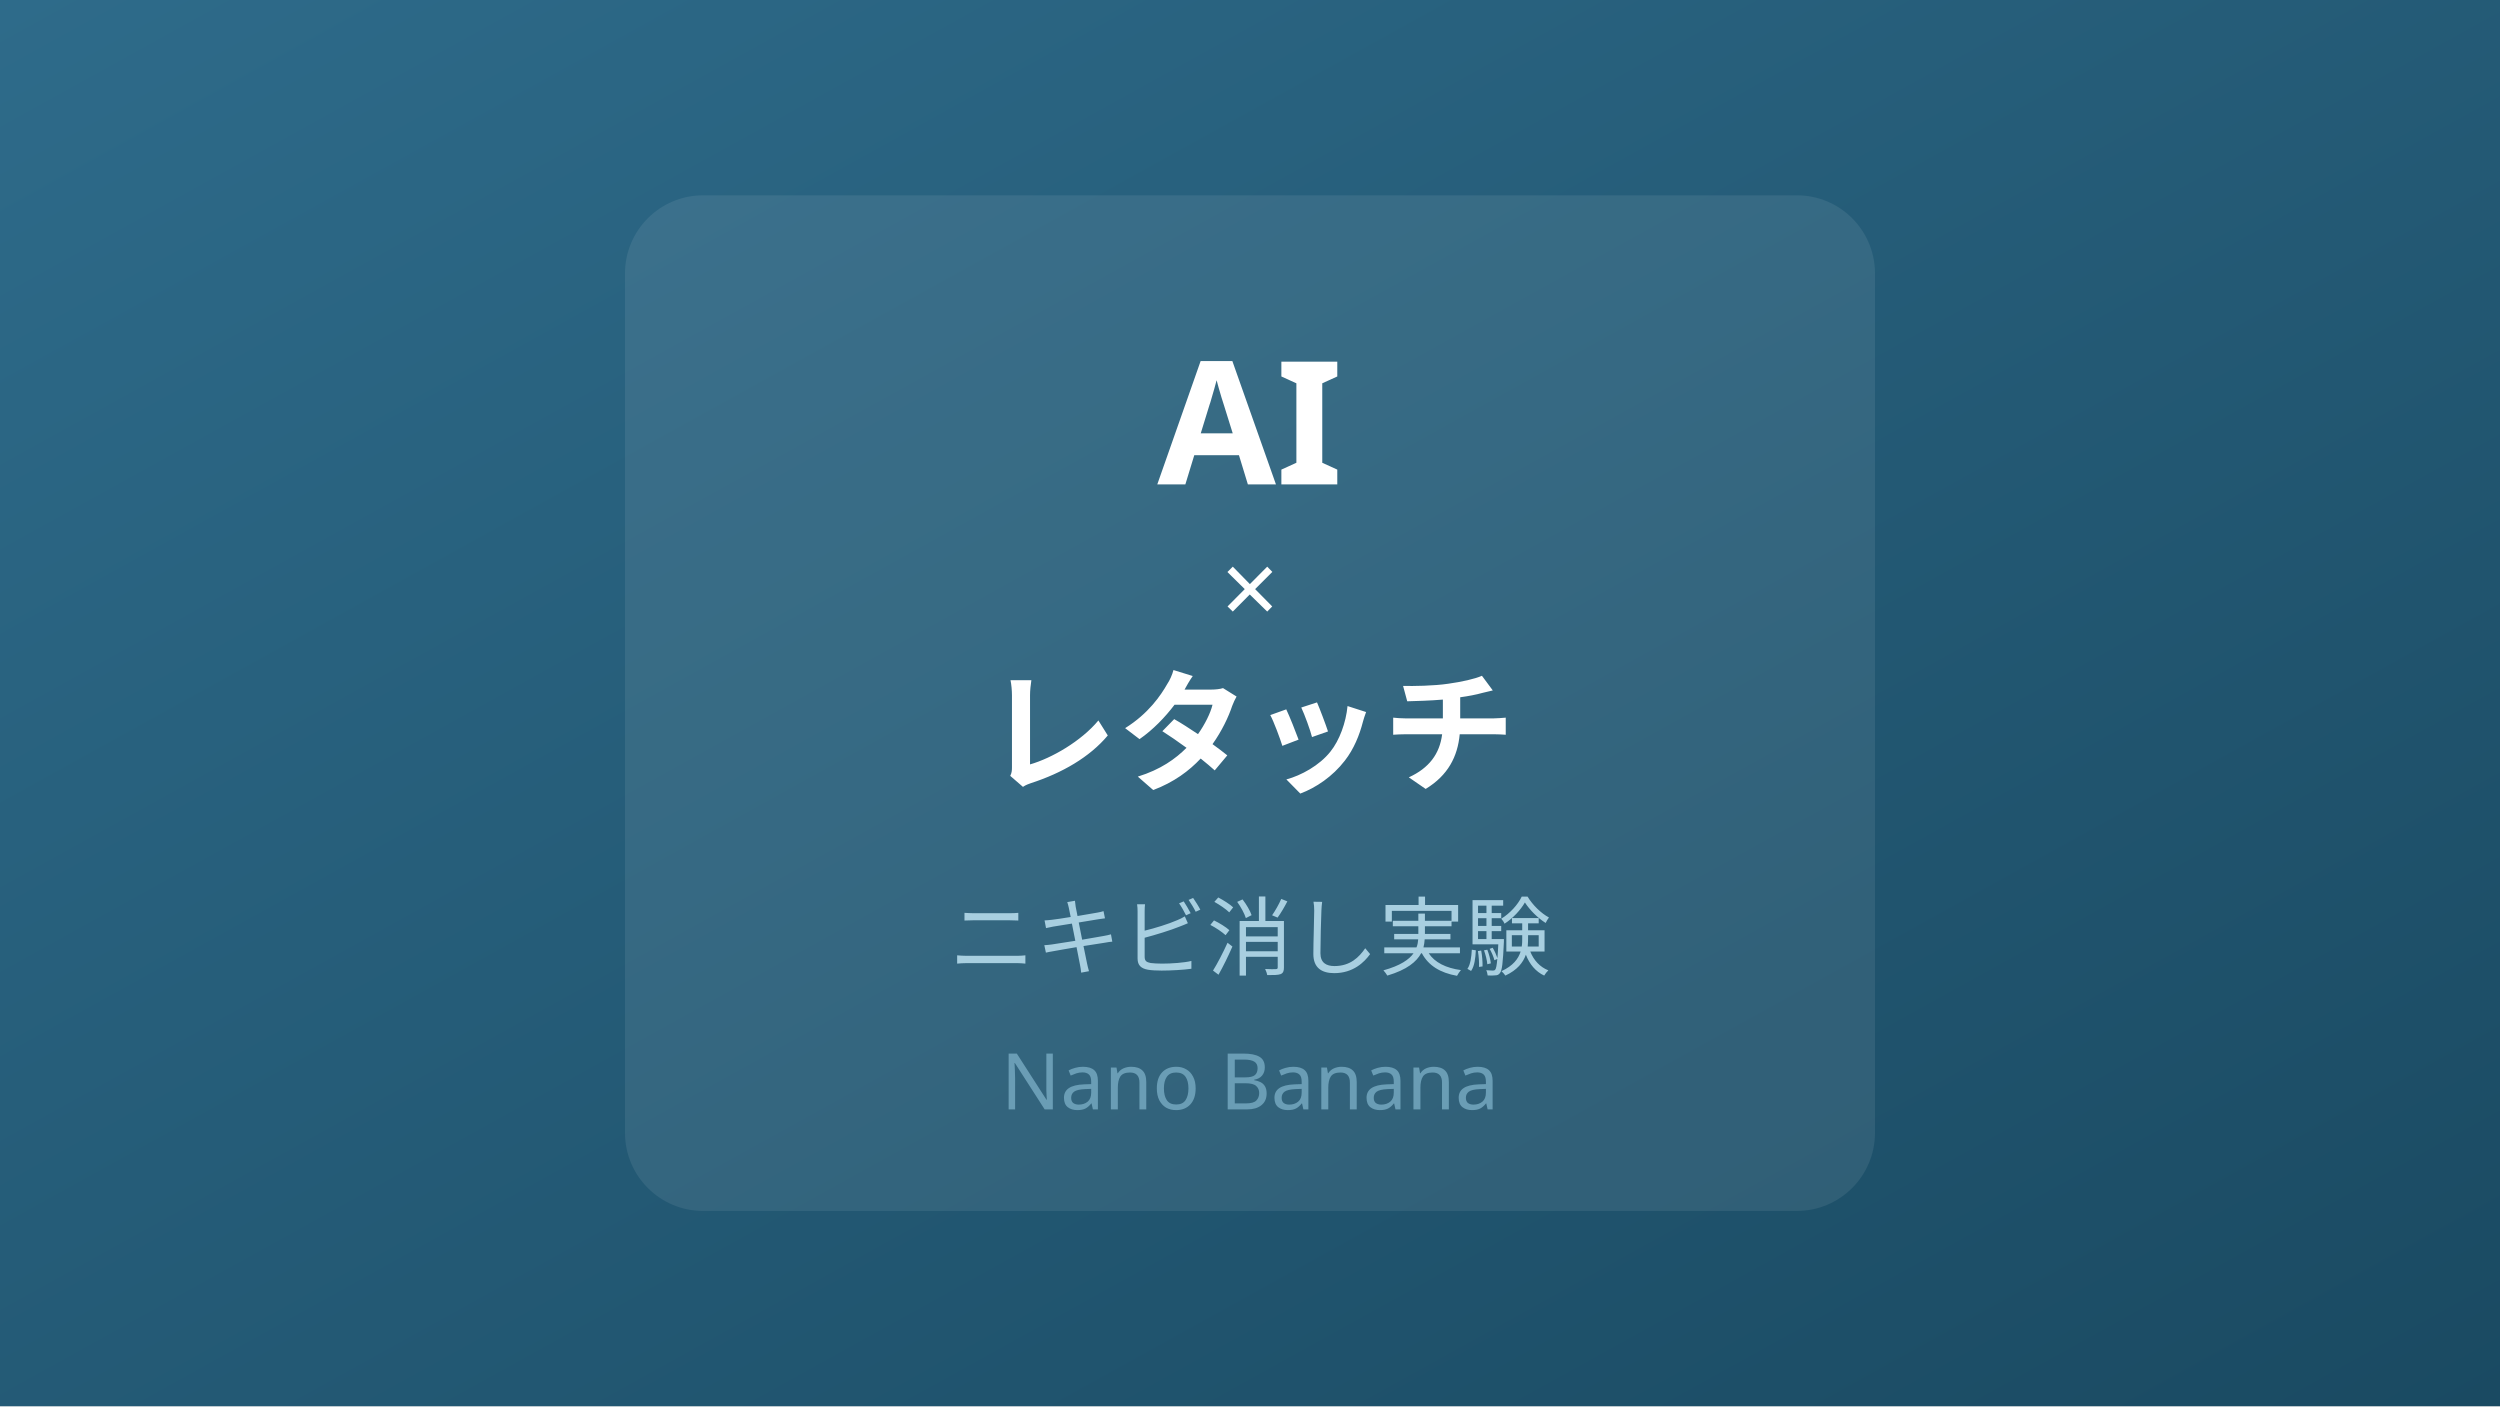
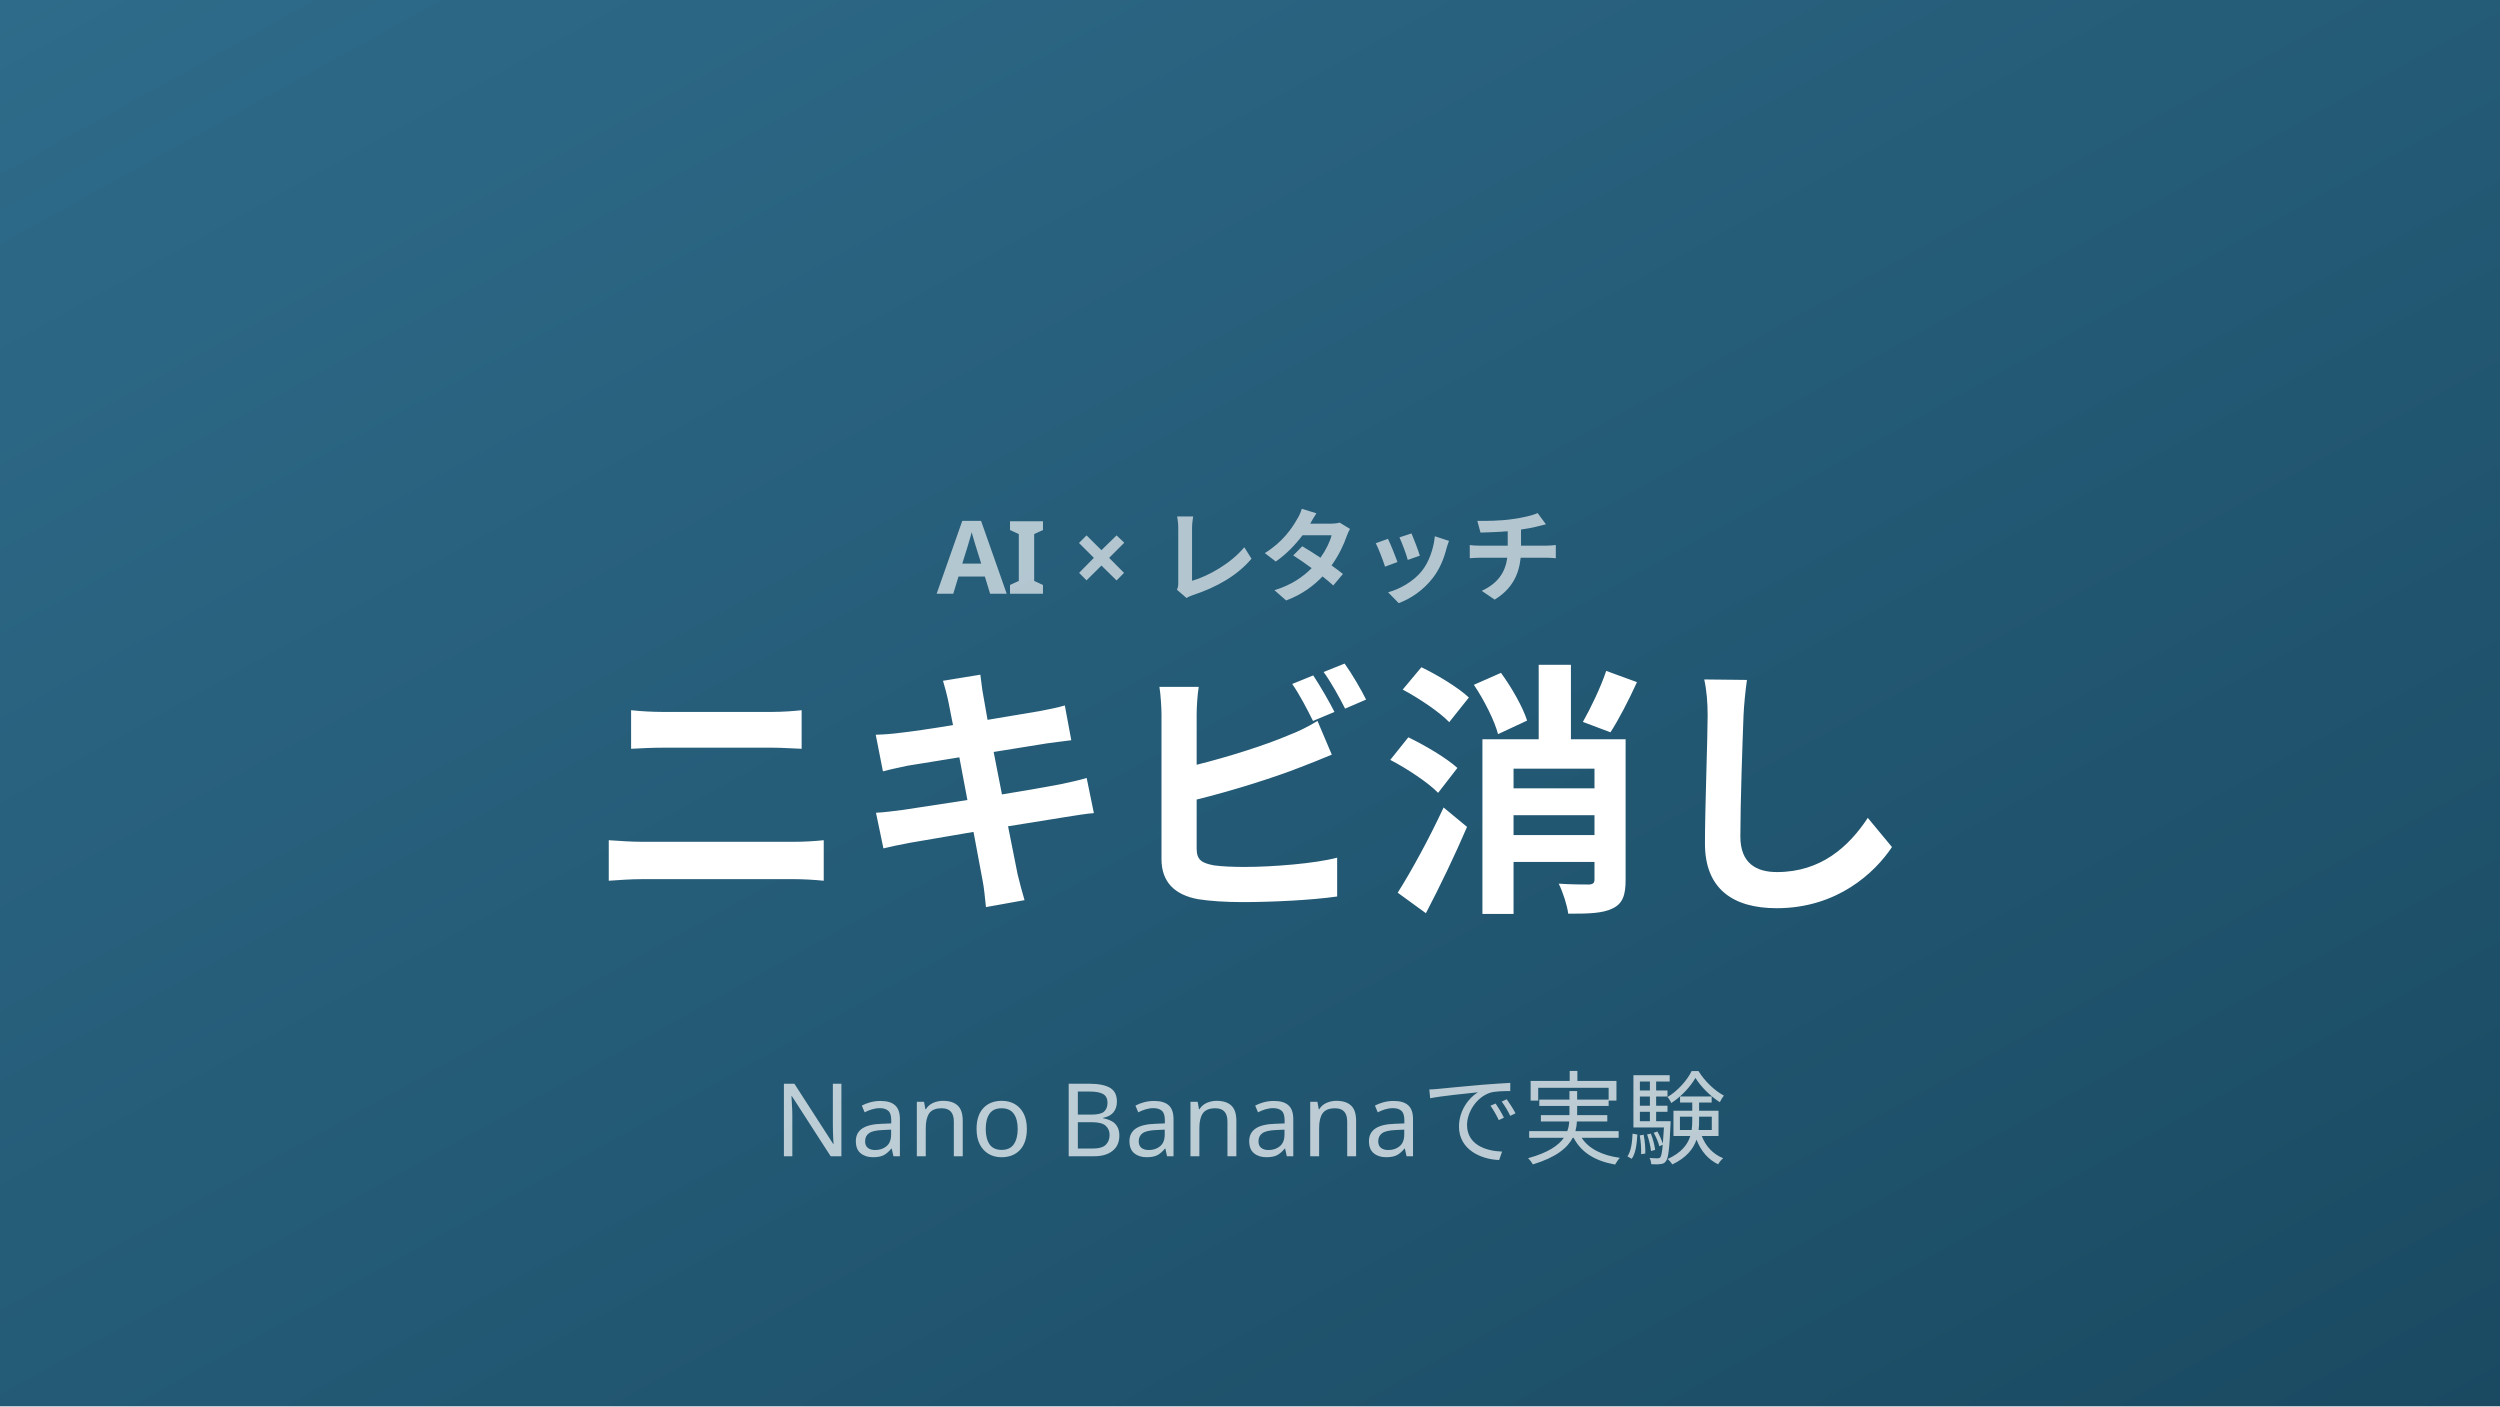
<svg xmlns="http://www.w3.org/2000/svg" viewBox="0 0 320 180" width="320" height="180">
  <defs>
-     <linearGradient id="bg1" x1="0%" y1="0%" x2="100%" y2="100%">
-       <stop offset="0%" style="stop-color:#2e6b8a" />
-       <stop offset="100%" style="stop-color:#1a4a62" />
+     <linearGradient id="g" x1="0%" y1="0%" x2="100%" y2="100%">
+       <stop offset="0%" stop-color="#2e6b8a" />
+       <stop offset="100%" stop-color="#1a4a62" />
    </linearGradient>
  </defs>
-   <rect width="320" height="180" fill="url(#bg1)" />
-   <rect x="80" y="25" width="160" height="130" rx="10" fill="rgba(255,255,255,0.08)" />
-   <text x="160" y="62" text-anchor="middle" fill="#fff" font-family="sans-serif" font-size="22" font-weight="bold">AI</text>
-   <text x="160" y="80" text-anchor="middle" fill="#fff" font-family="sans-serif" font-size="13">×</text>
-   <text x="160" y="100" text-anchor="middle" fill="#fff" font-family="sans-serif" font-size="17" font-weight="bold">レタッチ</text>
-   <text x="160" y="124" text-anchor="middle" fill="#a8cfe0" font-family="sans-serif" font-size="11">ニキビ消し実験</text>
-   <text x="160" y="142" text-anchor="middle" fill="#6a9db5" font-family="sans-serif" font-size="10">Nano Banana</text>
+   <rect width="320" height="180" fill="url(#g)" />
+   <text x="160" y="76" text-anchor="middle" fill="rgba(255,255,255,0.65)" font-family="sans-serif" font-size="13" font-weight="600">AI × レタッチ</text>
+   <text x="160" y="114" text-anchor="middle" fill="#fff" font-family="sans-serif" font-size="34" font-weight="700">ニキビ消し</text>
+   <text x="160" y="148" text-anchor="middle" fill="rgba(255,255,255,0.7)" font-family="sans-serif" font-size="13">Nano Bananaで実験</text>
</svg>
